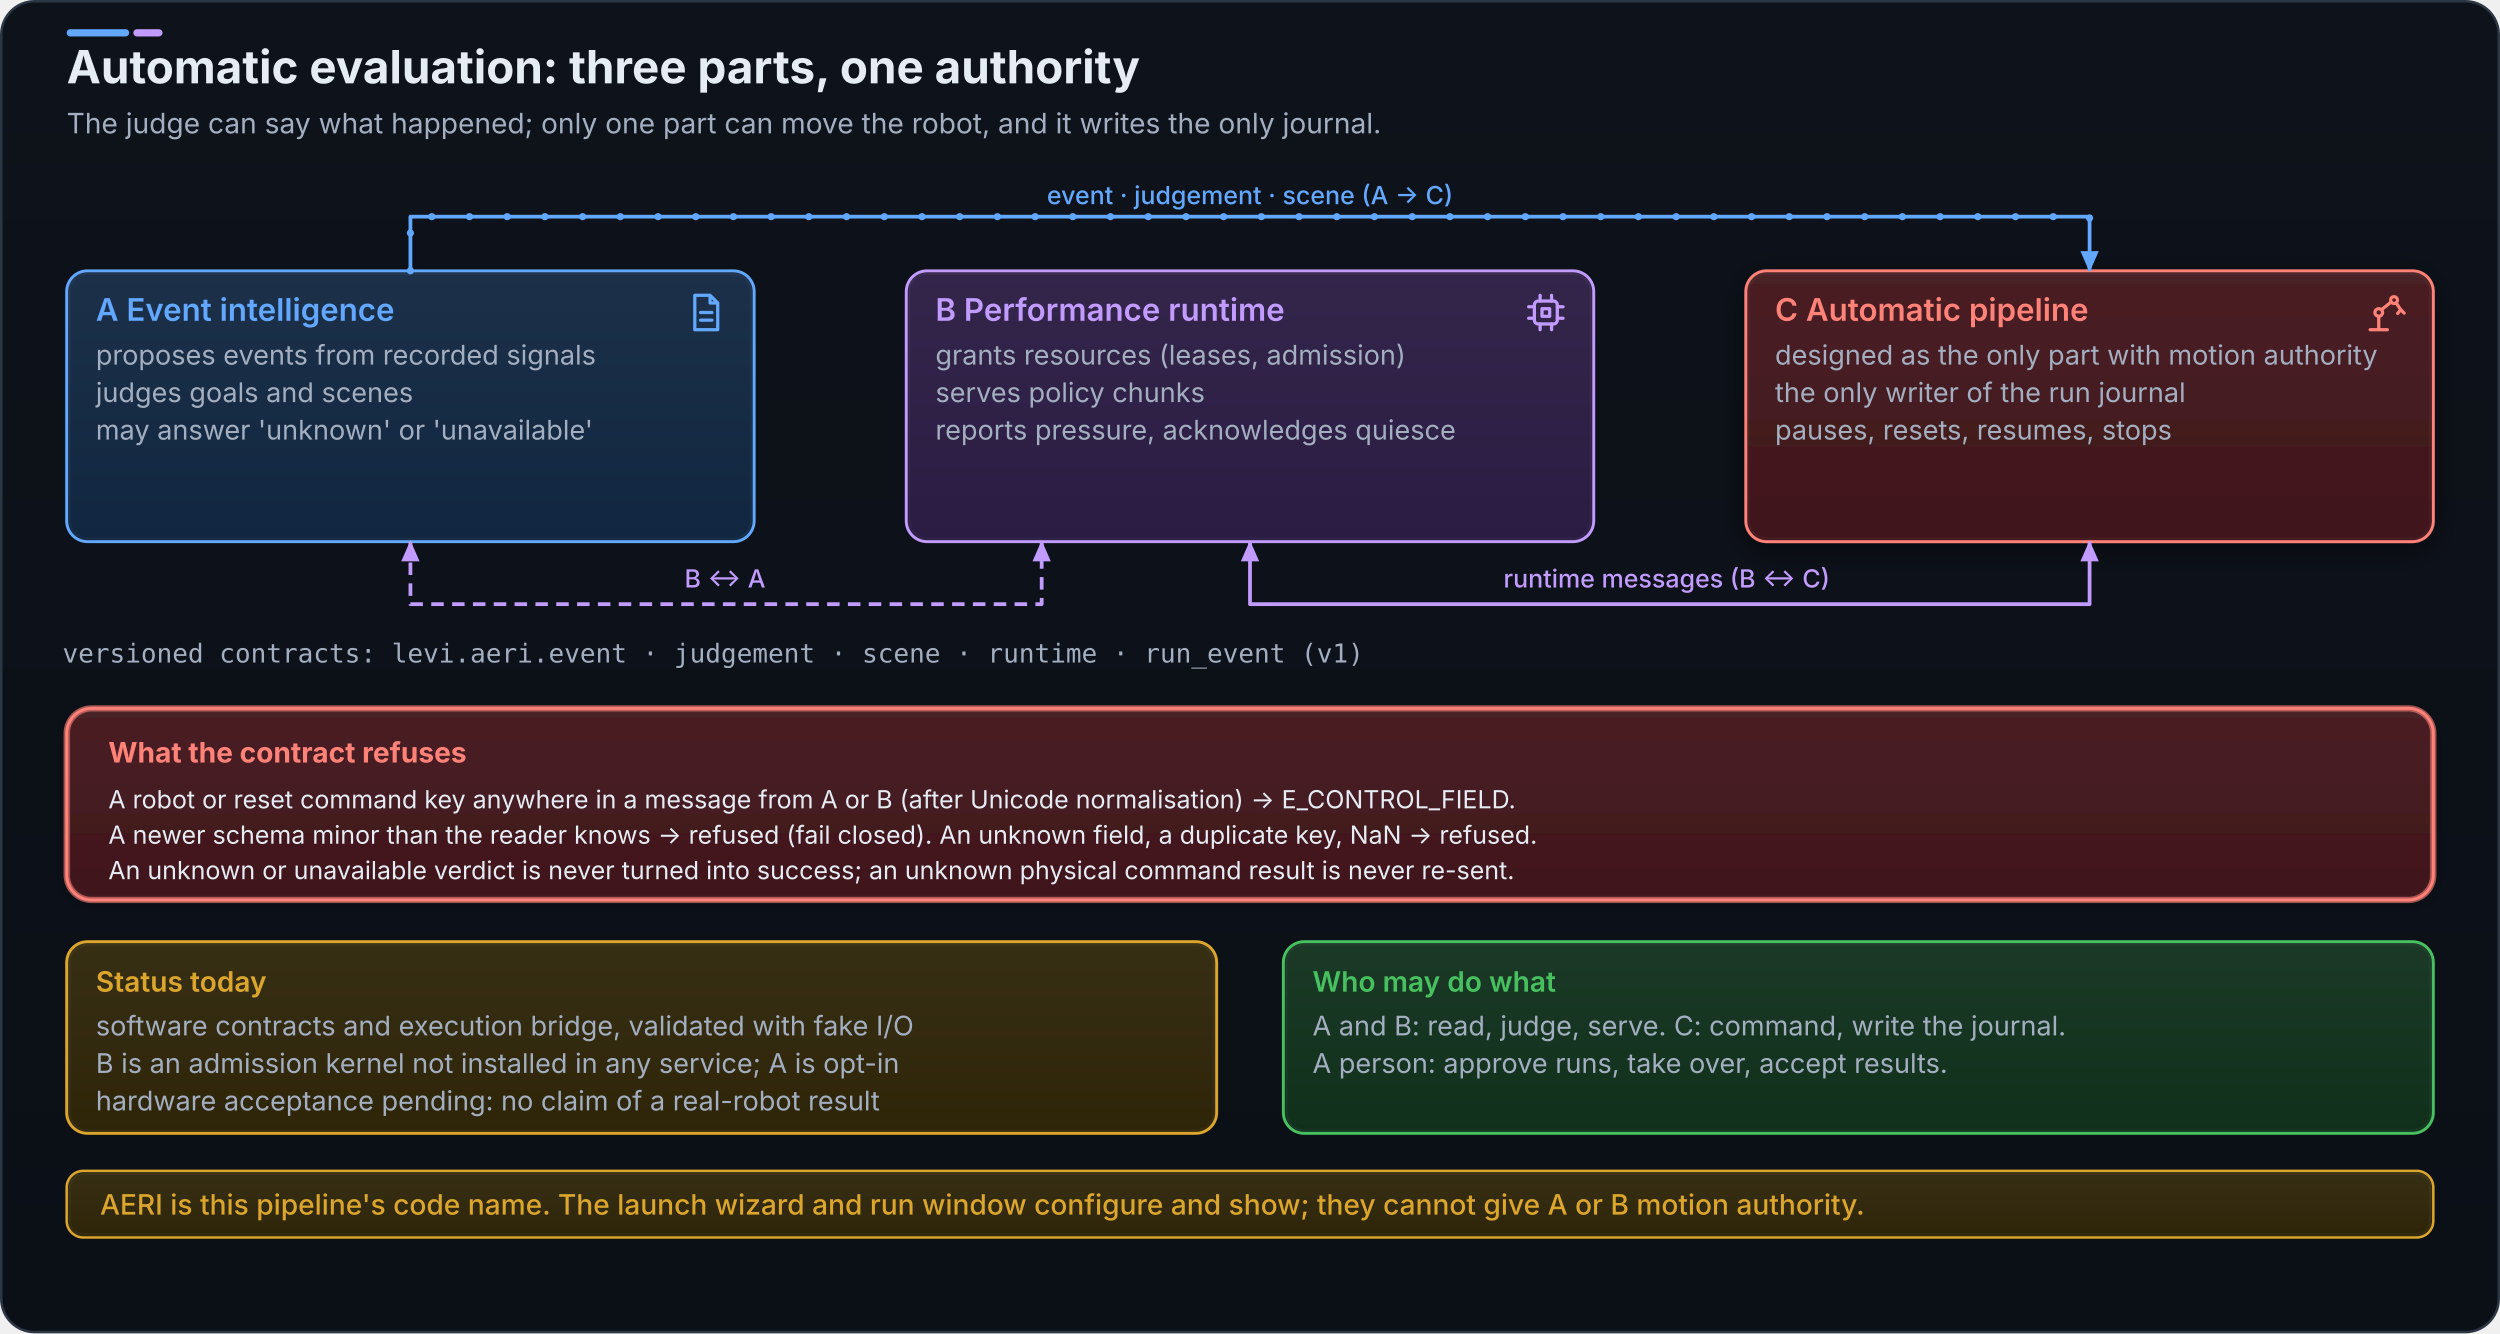
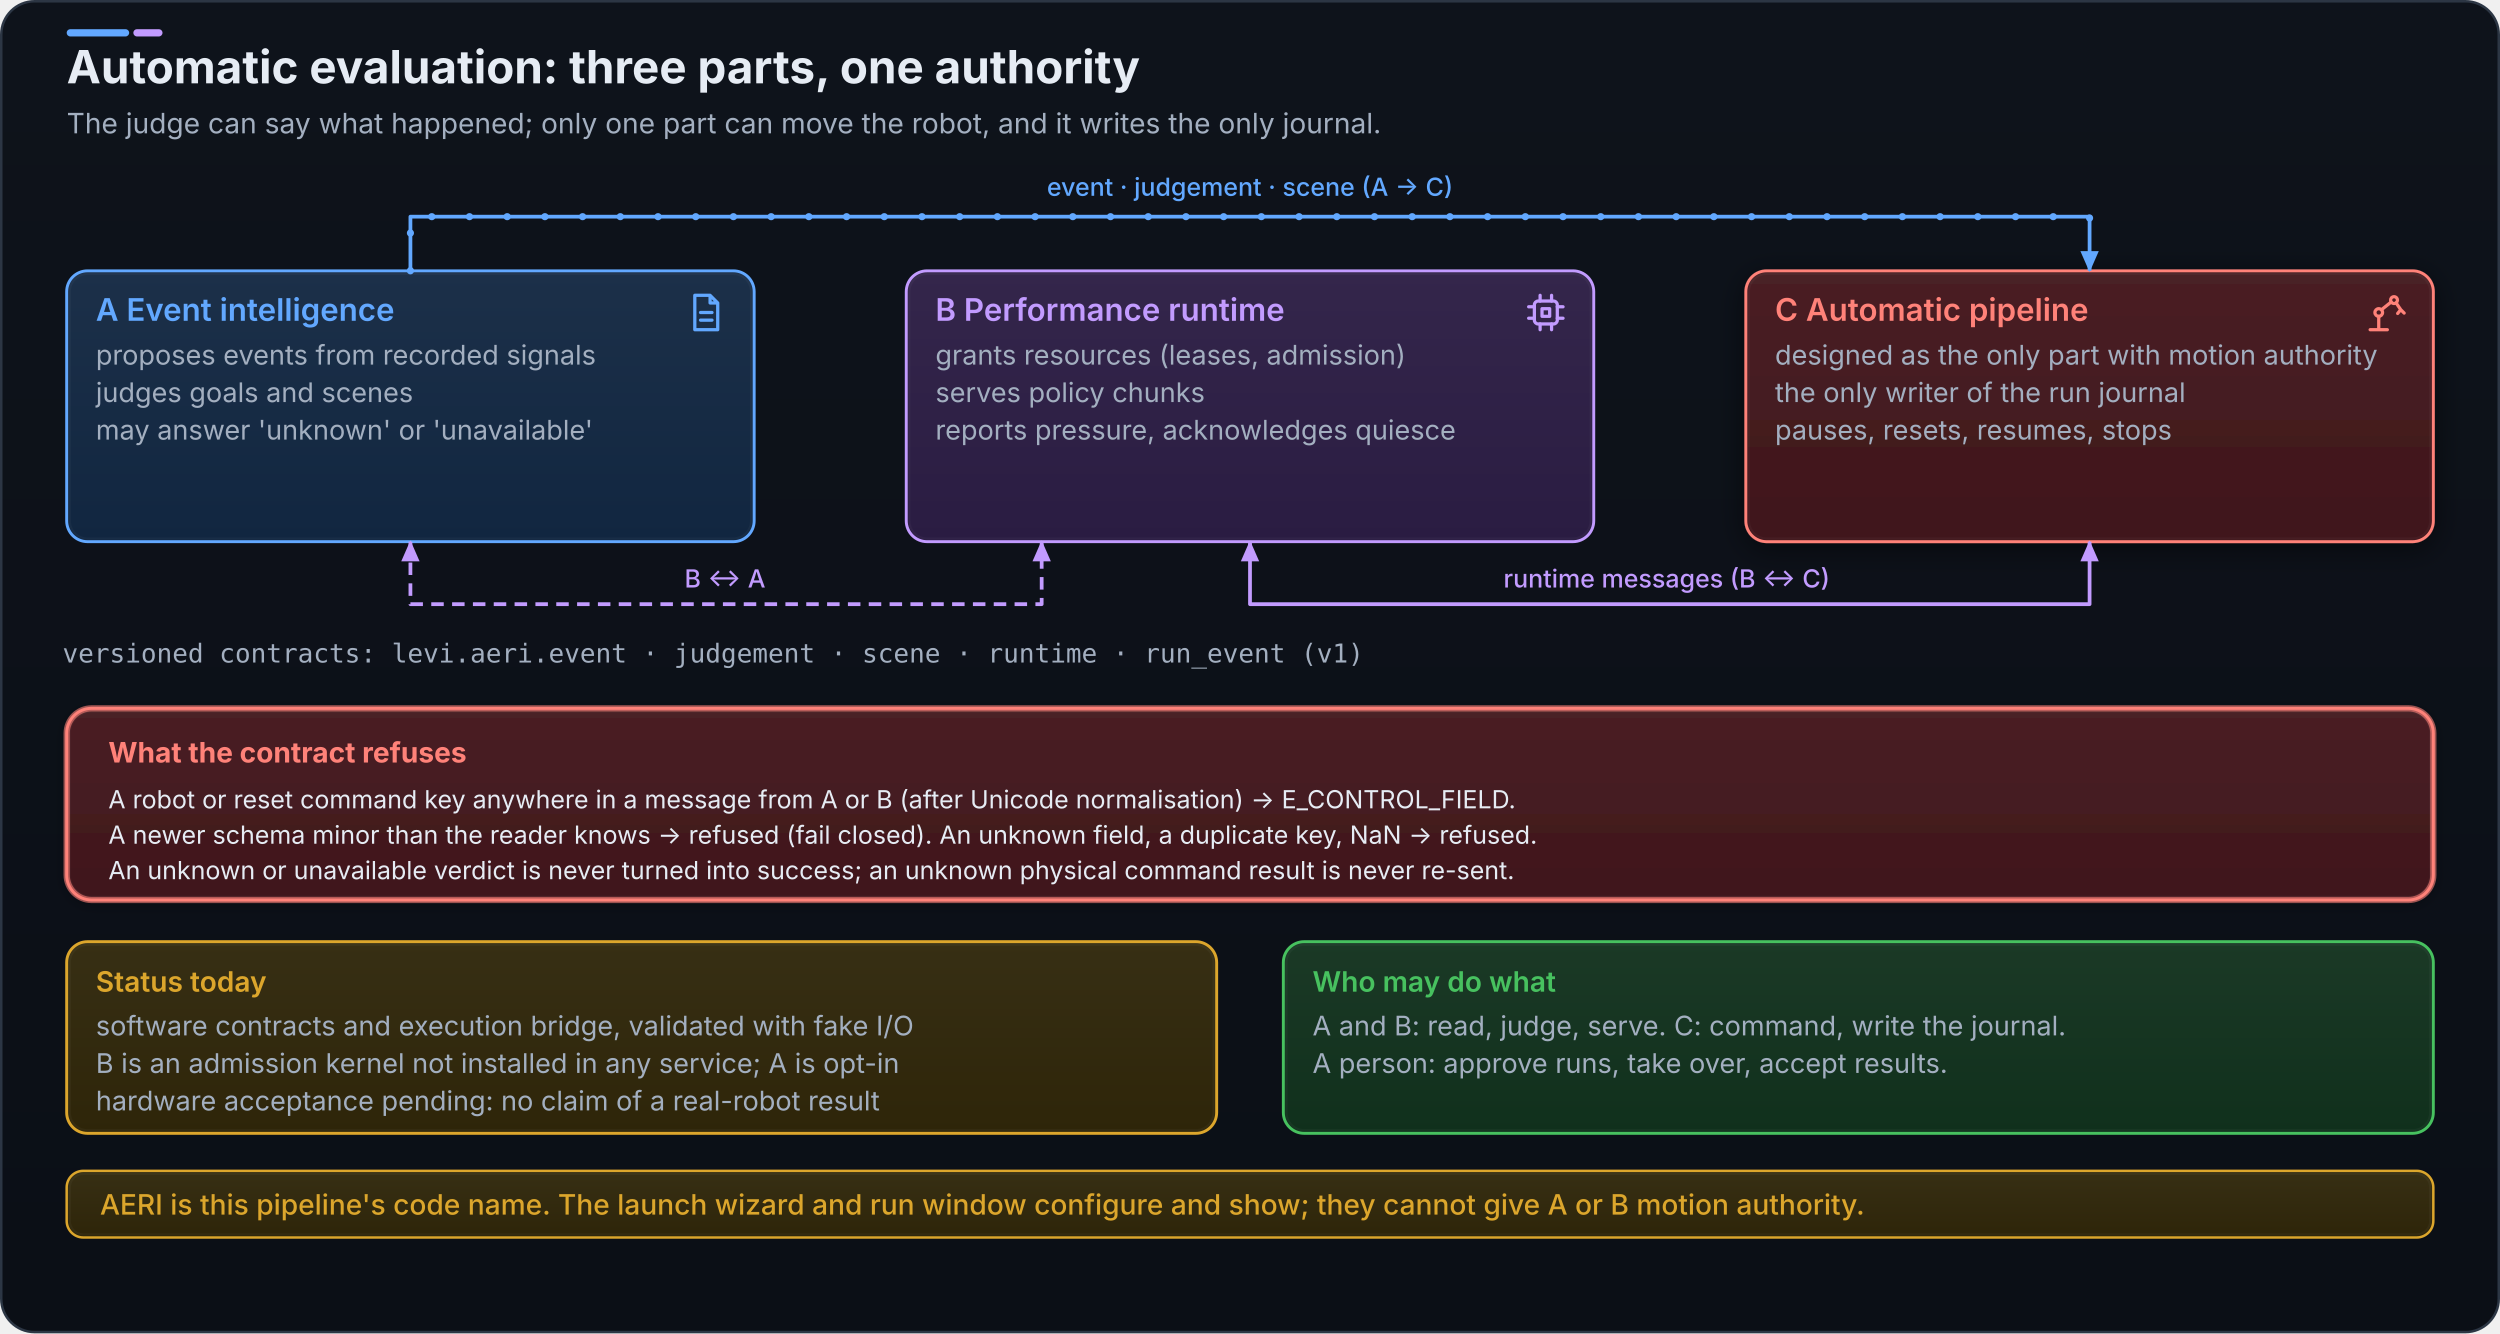
<svg xmlns="http://www.w3.org/2000/svg" viewBox="0 0 1200 640" width="1200" height="640" role="img" aria-labelledby="t d">
  <defs>
-     <style>@keyframes flow{to{stroke-dashoffset:-18}}@keyframes now{from{transform:translateX(0)}to{transform:translateX(1120px)}}@keyframes guard{0%,100%{opacity:.3}50%{opacity:.9}}.flow{animation:flow 3s linear infinite}.now{animation:now 12s linear infinite}.guard{opacity:.6;animation:guard 5s ease-in-out infinite}@media (prefers-reduced-motion: reduce) { * { animation: none !important; } }</style>
+     <style>@keyframes flow{to{stroke-dashoffset:-18}}.flow{animation:flow 3s linear infinite}@keyframes guard{0%,100%{opacity:.3}50%{opacity:.9}}.guard{opacity:.6;animation:guard 5s ease-in-out infinite}@media (prefers-reduced-motion: reduce) { * { animation: none !important; } }</style>
    <marker id="a_model" viewBox="0 0 10 10" refX="8.5" refY="5" markerWidth="7" markerHeight="7" orient="auto">
      <path d="M1 1.5 L9 5 L1 8.5 Z" fill="#62a8ff" />
    </marker>
    <marker id="a_system" viewBox="0 0 10 10" refX="8.5" refY="5" markerWidth="7" markerHeight="7" orient="auto">
      <path d="M1 1.5 L9 5 L1 8.5 Z" fill="#c29bff" />
    </marker>
    <marker id="a_system_rev" viewBox="0 0 10 10" refX="8.5" refY="5" markerWidth="7" markerHeight="7" orient="auto-start-reverse">
      <path d="M1 1.5 L9 5 L1 8.5 Z" fill="#c29bff" />
    </marker>
    <linearGradient id="g_danger" x1="0" y1="0" x2="0" y2="1">
      <stop offset="0" stop-color="#492025" />
      <stop offset="1" stop-color="#40161b" />
    </linearGradient>
    <linearGradient id="g_gate" x1="0" y1="0" x2="0" y2="1">
      <stop offset="0" stop-color="#372f14" />
      <stop offset="1" stop-color="#2e2509" />
    </linearGradient>
    <linearGradient id="g_model" x1="0" y1="0" x2="0" y2="1">
      <stop offset="0" stop-color="#1c3049" />
      <stop offset="1" stop-color="#112640" />
    </linearGradient>
    <linearGradient id="g_person" x1="0" y1="0" x2="0" y2="1">
      <stop offset="0" stop-color="#1b3926" />
      <stop offset="1" stop-color="#10301c" />
    </linearGradient>
    <linearGradient id="g_system" x1="0" y1="0" x2="0" y2="1">
      <stop offset="0" stop-color="#34264b" />
      <stop offset="1" stop-color="#2a1c42" />
    </linearGradient>
    <linearGradient id="g_panel" x1="0" y1="0" x2="0" y2="1">
      <stop offset="0" stop-color="#0e131b" />
      <stop offset="1" stop-color="#0b0f16" />
    </linearGradient>
    <filter id="sh1" x="-8%" y="-20%" width="116%" height="150%">
      <feDropShadow dx="0" dy="1.5" stdDeviation="3" flood-color="#000000" flood-opacity="0.303" />
    </filter>
    <filter id="sh2" x="-8%" y="-20%" width="116%" height="150%">
      <feDropShadow dx="0" dy="3" stdDeviation="7" flood-color="#000000" flood-opacity="0.495" />
    </filter>
  </defs>
  <rect x="0.6" y="0.6" width="1198.8" height="638.8" rx="16" fill="url(#g_panel)" stroke="#2c3644" stroke-width="1.2" />
  <rect x="32" y="14" width="30" height="3.5" rx="1.75" fill="#62a8ff" />
  <rect x="64" y="14" width="14" height="3.5" rx="1.75" fill="#c29bff" />
  <text x="32" y="40" font-family="Inter, -apple-system, 'Segoe UI', Roboto, 'Noto Sans', Helvetica, Arial, sans-serif" font-size="22" font-weight="700" text-anchor="start" fill="#e6ecf4">Automatic evaluation: three parts, one authority</text>
  <text x="32" y="64" font-family="Inter, -apple-system, 'Segoe UI', Roboto, 'Noto Sans', Helvetica, Arial, sans-serif" font-size="13.5" font-weight="400" text-anchor="start" fill="#a3afc0">The judge can say what happened; only one part can move the robot, and it writes the only journal.</text>
  <rect x="32" y="130" width="330" height="130" rx="10" fill="url(#g_model)" stroke="#62a8ff" stroke-width="1.4" />
  <rect x="33.5" y="131.5" width="327" height="127" rx="8.5" fill="none" stroke="#ffffff" stroke-opacity="0.035" stroke-width="1" />
  <text x="46" y="154" font-family="Inter, -apple-system, 'Segoe UI', Roboto, 'Noto Sans', Helvetica, Arial, sans-serif" font-size="15" font-weight="600" text-anchor="start" fill="#62a8ff">A  Event intelligence</text>
  <text x="46" y="175" font-family="Inter, -apple-system, 'Segoe UI', Roboto, 'Noto Sans', Helvetica, Arial, sans-serif" font-size="13" font-weight="400" text-anchor="start" fill="#a3afc0">proposes events from recorded signals</text>
  <text x="46" y="193" font-family="Inter, -apple-system, 'Segoe UI', Roboto, 'Noto Sans', Helvetica, Arial, sans-serif" font-size="13" font-weight="400" text-anchor="start" fill="#a3afc0">judges goals and scenes</text>
  <text x="46" y="211" font-family="Inter, -apple-system, 'Segoe UI', Roboto, 'Noto Sans', Helvetica, Arial, sans-serif" font-size="13" font-weight="400" text-anchor="start" fill="#a3afc0">may answer 'unknown' or 'unavailable'</text>
  <g transform="translate(328 139) scale(0.917)" fill="none" stroke="#62a8ff" stroke-width="1.7" stroke-linecap="round" stroke-linejoin="round">
    <path d="M6 3h8l4 4v14H6z M14 3v4h4 M9 12h6 M9 16h6" />
  </g>
  <rect x="435" y="130" width="330" height="130" rx="10" fill="url(#g_system)" stroke="#c29bff" stroke-width="1.4" />
  <rect x="436.5" y="131.5" width="327" height="127" rx="8.5" fill="none" stroke="#ffffff" stroke-opacity="0.035" stroke-width="1" />
  <text x="449" y="154" font-family="Inter, -apple-system, 'Segoe UI', Roboto, 'Noto Sans', Helvetica, Arial, sans-serif" font-size="15" font-weight="600" text-anchor="start" fill="#c29bff">B  Performance runtime</text>
  <text x="449" y="175" font-family="Inter, -apple-system, 'Segoe UI', Roboto, 'Noto Sans', Helvetica, Arial, sans-serif" font-size="13" font-weight="400" text-anchor="start" fill="#a3afc0">grants resources (leases, admission)</text>
  <text x="449" y="193" font-family="Inter, -apple-system, 'Segoe UI', Roboto, 'Noto Sans', Helvetica, Arial, sans-serif" font-size="13" font-weight="400" text-anchor="start" fill="#a3afc0">serves policy chunks</text>
  <text x="449" y="211" font-family="Inter, -apple-system, 'Segoe UI', Roboto, 'Noto Sans', Helvetica, Arial, sans-serif" font-size="13" font-weight="400" text-anchor="start" fill="#a3afc0">reports pressure, acknowledges quiesce</text>
  <g transform="translate(731 139) scale(0.917)" fill="none" stroke="#c29bff" stroke-width="1.7" stroke-linecap="round" stroke-linejoin="round">
    <rect x="6" y="6" width="12" height="12" rx="2" />
    <rect x="10" y="10" width="4" height="4" />
    <path d="M9 3v3 M15 3v3 M9 18v3 M15 18v3 M3 9h3 M3 15h3 M18 9h3 M18 15h3" />
  </g>
  <rect x="838" y="130" width="330" height="130" rx="10" fill="url(#g_danger)" stroke="#ff8279" stroke-width="1.4" filter="url(#sh2)" />
  <rect x="839.5" y="131.5" width="327" height="127" rx="8.5" fill="none" stroke="#ffffff" stroke-opacity="0.035" stroke-width="1" />
  <text x="852" y="154" font-family="Inter, -apple-system, 'Segoe UI', Roboto, 'Noto Sans', Helvetica, Arial, sans-serif" font-size="15" font-weight="600" text-anchor="start" fill="#ff8279">C  Automatic pipeline</text>
  <text x="852" y="175" font-family="Inter, -apple-system, 'Segoe UI', Roboto, 'Noto Sans', Helvetica, Arial, sans-serif" font-size="13" font-weight="400" text-anchor="start" fill="#a3afc0">designed as the only part with motion authority</text>
  <text x="852" y="193" font-family="Inter, -apple-system, 'Segoe UI', Roboto, 'Noto Sans', Helvetica, Arial, sans-serif" font-size="13" font-weight="400" text-anchor="start" fill="#a3afc0">the only writer of the run journal</text>
  <text x="852" y="211" font-family="Inter, -apple-system, 'Segoe UI', Roboto, 'Noto Sans', Helvetica, Arial, sans-serif" font-size="13" font-weight="400" text-anchor="start" fill="#a3afc0">pauses, resets, resumes, stops</text>
  <g transform="translate(1134 139) scale(0.917)" fill="none" stroke="#ff8279" stroke-width="1.7" stroke-linecap="round" stroke-linejoin="round">
    <path d="M4 21h9 M8.5 21v-7" />
    <circle cx="8.5" cy="12" r="2" />
    <path d="M10 10.5 15 6.5" />
    <circle cx="16.5" cy="5.5" r="1.8" />
    <path d="M17.6 7 20 10.5 M20 10.5l-1.6 2 M20 10.5l1.8 1.8" />
  </g>
  <path d="M197 130 L197 104 L1003 104 L1003 130" fill="none" stroke="#62a8ff" stroke-width="1.8" stroke-linejoin="round" marker-end="url(#a_model)" />
  <path class="flow" d="M197 130 L197 104 L1003 104 L1003 130" fill="none" stroke="#62a8ff" stroke-width="3.4" stroke-linecap="round" stroke-linejoin="round" stroke-dasharray="0.1 18" />
-   <text x="600" y="98" font-family="Inter, -apple-system, 'Segoe UI', Roboto, 'Noto Sans', Helvetica, Arial, sans-serif" font-size="12" font-weight="500" text-anchor="middle" fill="#62a8ff">event · judgement · scene  (A → C)</text>
+   <text x="600" y="94" font-family="Inter, -apple-system, 'Segoe UI', Roboto, 'Noto Sans', Helvetica, Arial, sans-serif" font-size="12" font-weight="500" text-anchor="middle" fill="#62a8ff">event · judgement · scene  (A → C)</text>
  <path d="M600 260 L600 290 L1003 290 L1003 260" fill="none" stroke="#c29bff" stroke-width="1.8" stroke-linejoin="round" marker-end="url(#a_system)" marker-start="url(#a_system_rev)" />
  <text x="800" y="282" font-family="Inter, -apple-system, 'Segoe UI', Roboto, 'Noto Sans', Helvetica, Arial, sans-serif" font-size="12" font-weight="500" text-anchor="middle" fill="#c29bff">runtime messages (B ↔ C)</text>
  <path d="M197 260 L197 290 L500 290 L500 260" fill="none" stroke="#c29bff" stroke-width="1.8" stroke-linejoin="round" stroke-dasharray="6 4" marker-end="url(#a_system)" marker-start="url(#a_system_rev)" />
  <text x="348" y="282" font-family="Inter, -apple-system, 'Segoe UI', Roboto, 'Noto Sans', Helvetica, Arial, sans-serif" font-size="12" font-weight="500" text-anchor="middle" fill="#c29bff">B ↔ A</text>
  <text x="30" y="318" font-family="ui-monospace, SFMono-Regular, Menlo, Consolas, monospace" font-size="12.5" font-weight="400" text-anchor="start" fill="#a3afc0">versioned contracts: levi.aeri.event · judgement · scene · runtime · run_event  (v1)</text>
  <rect x="32" y="340" width="1136" height="92" rx="12" fill="url(#g_danger)" stroke="#ff8279" stroke-width="1.4" filter="url(#sh1)" />
  <rect x="33.5" y="341.5" width="1133" height="89" rx="10.5" fill="none" stroke="#ffffff" stroke-opacity="0.035" stroke-width="1" />
  <rect class="guard" x="32" y="340" width="1136" height="92" rx="12" fill="none" stroke="#ff8279" stroke-width="3" />
  <text x="52" y="366" font-family="Inter, -apple-system, 'Segoe UI', Roboto, 'Noto Sans', Helvetica, Arial, sans-serif" font-size="13.5" font-weight="700" text-anchor="start" fill="#ff8279">What the contract refuses</text>
  <text x="52" y="388" font-family="Inter, -apple-system, 'Segoe UI', Roboto, 'Noto Sans', Helvetica, Arial, sans-serif" font-size="12" font-weight="400" text-anchor="start" fill="#e6ecf4">A robot or reset command key anywhere in a message from A or B (after Unicode normalisation)  →  E_CONTROL_FIELD.</text>
  <text x="52" y="405" font-family="Inter, -apple-system, 'Segoe UI', Roboto, 'Noto Sans', Helvetica, Arial, sans-serif" font-size="12" font-weight="400" text-anchor="start" fill="#e6ecf4">A newer schema minor than the reader knows → refused (fail closed).   An unknown field, a duplicate key, NaN → refused.</text>
  <text x="52" y="422" font-family="Inter, -apple-system, 'Segoe UI', Roboto, 'Noto Sans', Helvetica, Arial, sans-serif" font-size="12" font-weight="400" text-anchor="start" fill="#e6ecf4">An unknown or unavailable verdict is never turned into success; an unknown physical command result is never re-sent.</text>
  <rect x="32" y="452" width="552" height="92" rx="10" fill="url(#g_gate)" stroke="#dca62c" stroke-width="1.4" />
  <rect x="33.5" y="453.5" width="549" height="89" rx="8.5" fill="none" stroke="#ffffff" stroke-opacity="0.035" stroke-width="1" />
  <text x="46" y="476" font-family="Inter, -apple-system, 'Segoe UI', Roboto, 'Noto Sans', Helvetica, Arial, sans-serif" font-size="13.5" font-weight="600" text-anchor="start" fill="#dca62c">Status today</text>
  <text x="46" y="497" font-family="Inter, -apple-system, 'Segoe UI', Roboto, 'Noto Sans', Helvetica, Arial, sans-serif" font-size="13" font-weight="400" text-anchor="start" fill="#a3afc0">software contracts and execution bridge, validated with fake I/O</text>
  <text x="46" y="515" font-family="Inter, -apple-system, 'Segoe UI', Roboto, 'Noto Sans', Helvetica, Arial, sans-serif" font-size="13" font-weight="400" text-anchor="start" fill="#a3afc0">B is an admission kernel not installed in any service; A is opt-in</text>
  <text x="46" y="533" font-family="Inter, -apple-system, 'Segoe UI', Roboto, 'Noto Sans', Helvetica, Arial, sans-serif" font-size="13" font-weight="400" text-anchor="start" fill="#a3afc0">hardware acceptance pending: no claim of a real-robot result</text>
  <rect x="616" y="452" width="552" height="92" rx="10" fill="url(#g_person)" stroke="#47c15f" stroke-width="1.4" />
  <rect x="617.5" y="453.5" width="549" height="89" rx="8.5" fill="none" stroke="#ffffff" stroke-opacity="0.035" stroke-width="1" />
  <text x="630" y="476" font-family="Inter, -apple-system, 'Segoe UI', Roboto, 'Noto Sans', Helvetica, Arial, sans-serif" font-size="13.5" font-weight="600" text-anchor="start" fill="#47c15f">Who may do what</text>
  <text x="630" y="497" font-family="Inter, -apple-system, 'Segoe UI', Roboto, 'Noto Sans', Helvetica, Arial, sans-serif" font-size="13" font-weight="400" text-anchor="start" fill="#a3afc0">A and B: read, judge, serve.   C: command, write the journal.</text>
  <text x="630" y="515" font-family="Inter, -apple-system, 'Segoe UI', Roboto, 'Noto Sans', Helvetica, Arial, sans-serif" font-size="13" font-weight="400" text-anchor="start" fill="#a3afc0">A person: approve runs, take over, accept results.</text>
  <rect x="32" y="562" width="1136" height="32" rx="8" fill="url(#g_gate)" stroke="#dca62c" stroke-width="1.2" />
  <rect x="33.5" y="563.5" width="1133" height="29" rx="6.5" fill="none" stroke="#ffffff" stroke-opacity="0.035" stroke-width="1" />
  <text x="48" y="583" font-family="Inter, -apple-system, 'Segoe UI', Roboto, 'Noto Sans', Helvetica, Arial, sans-serif" font-size="13.5" font-weight="500" text-anchor="start" fill="#dca62c">AERI is this pipeline's code name. The launch wizard and run window configure and show; they cannot give A or B motion authority.</text>
</svg>
